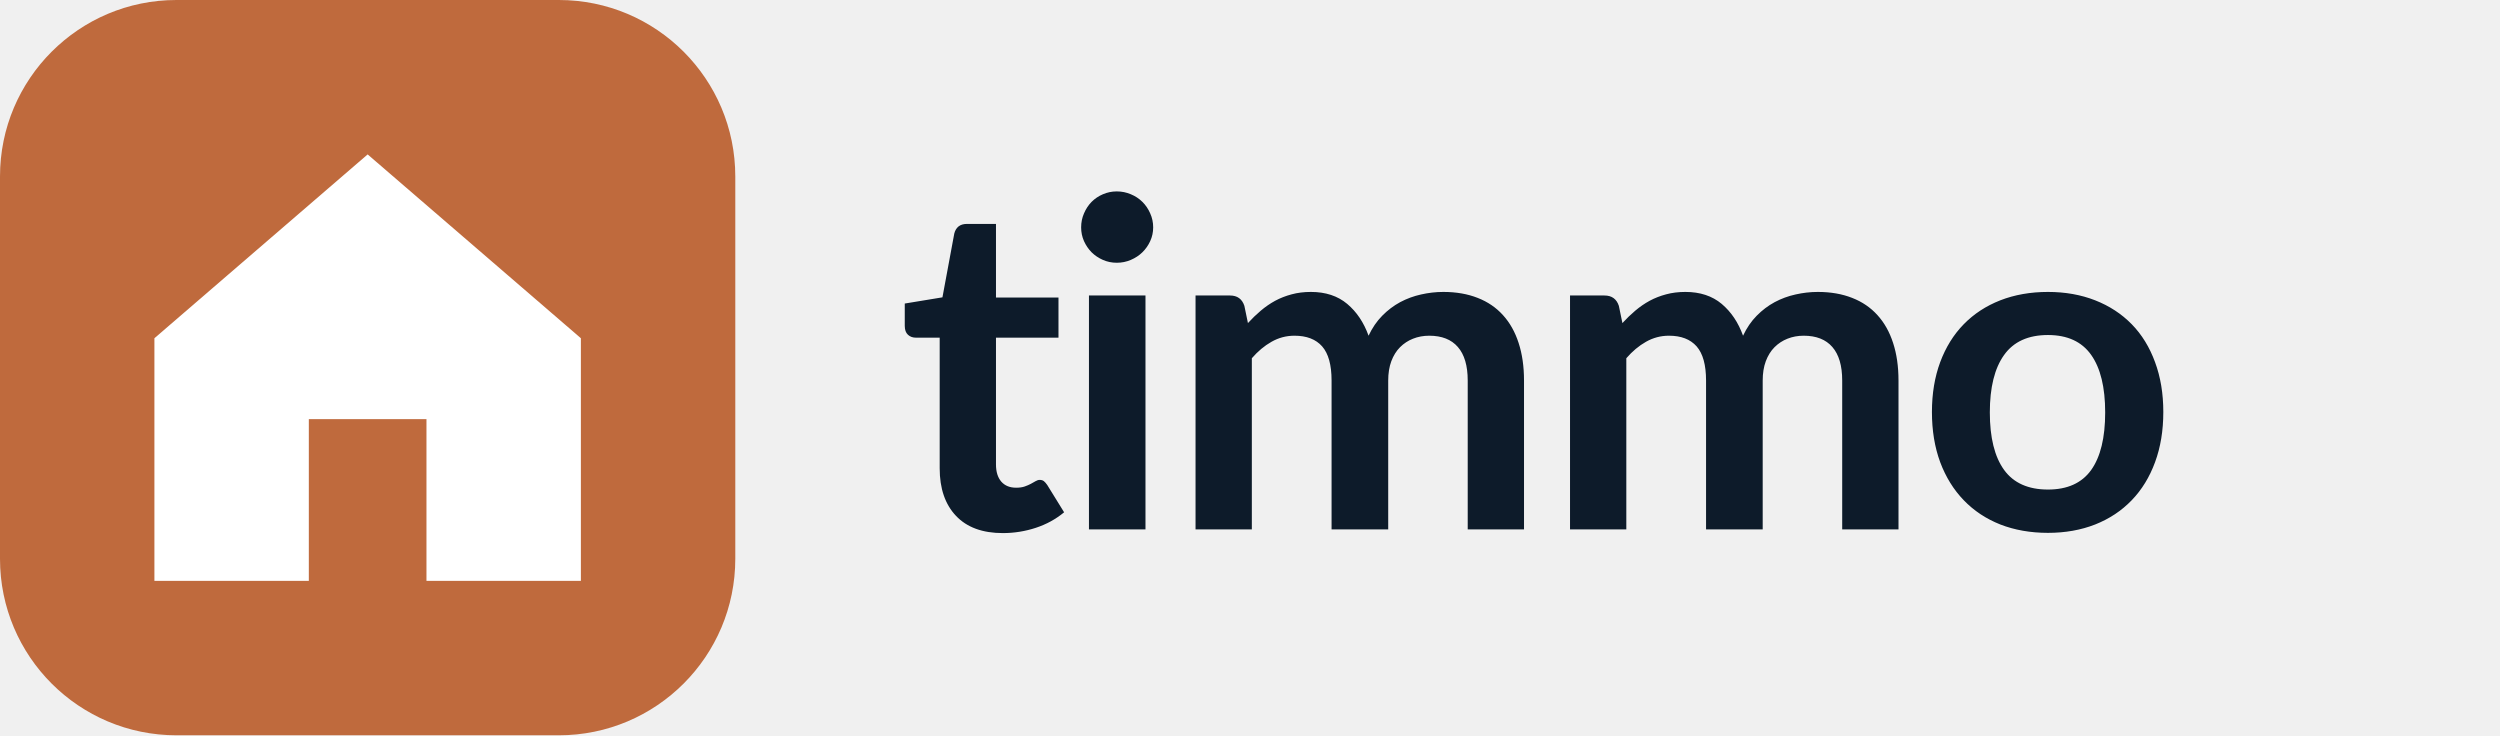
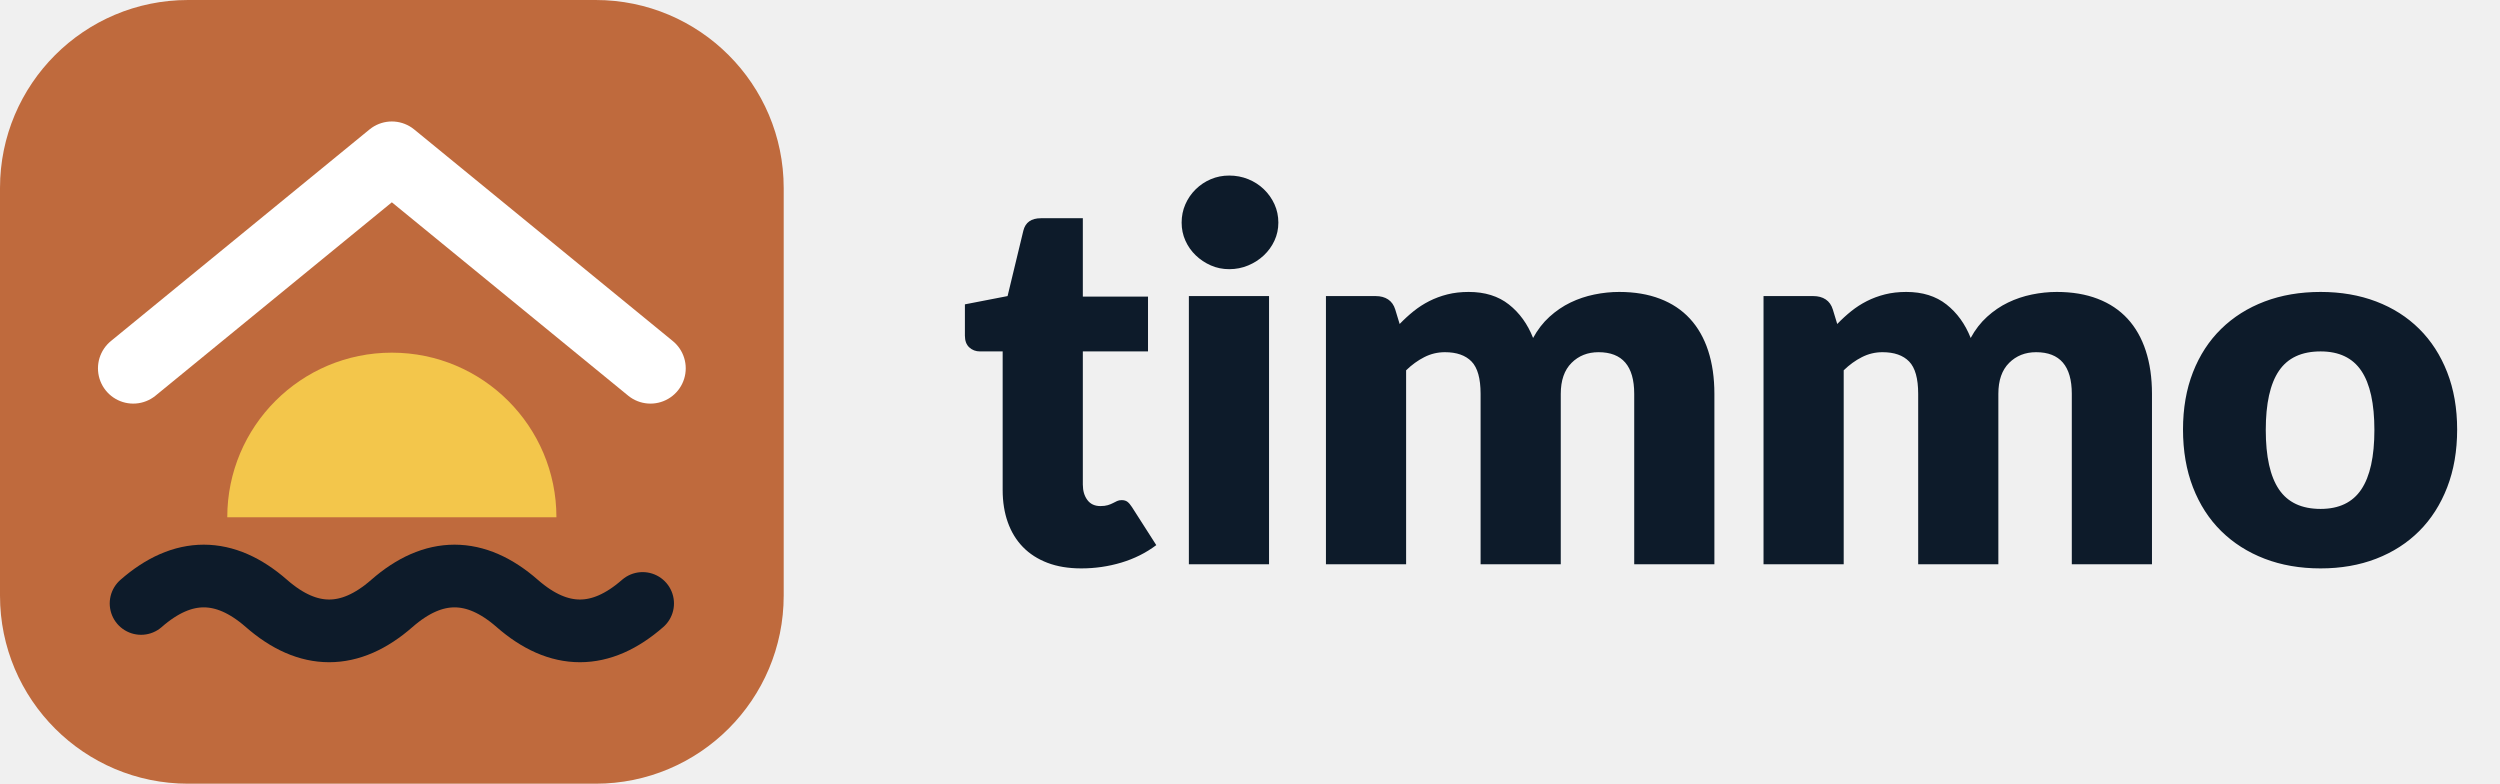
- <svg xmlns="http://www.w3.org/2000/svg" viewBox="0 0 340 100">
-   <rect x="0" y="0" width="100" height="100" rx="24" fill="#BF6A3D" />
-   <path d="M50 21 L79 46 L79 79 L58 79 L58 57 L42 57 L42 79 L21 79 L21 46 Z" fill="#FFFFFF" />
-   <text x="122" y="72" font-family="Lato, Arial, sans-serif" font-size="62" font-weight="700" letter-spacing="-1" fill="#0D1B2A">timmo</text>
+ <svg xmlns="http://www.w3.org/2000/svg" viewBox="0 0 319 100" role="img" aria-label="Timmo — Teranga Immobilière">
+   <g transform="translate(0 0) scale(1.0)">
+     <rect width="100" height="100" rx="24" fill="#BF6A3D" />
+     <path d="M29 66 A21 21 0 0 1 71 66 Z" fill="#F3C64B" />
+     <path d="M17 47 L50 20 L83 47" fill="none" stroke="#FFFFFF" stroke-width="9" stroke-linecap="round" stroke-linejoin="round" />
+     <path d="M18 77 Q26 70 34 77 T50 77 T66 77 T82 77" fill="none" stroke="#0D1B2A" stroke-width="8" stroke-linecap="round" />
+   </g>
+   <path d="M137.972 72.528Q135.53 72.528 133.666 71.819Q131.801 71.109 130.53 69.805Q129.26 68.502 128.6 66.654Q127.94 64.806 127.94 62.529V44.841H125.036Q124.244 44.841 123.683 44.329Q123.122 43.818 123.122 42.828V38.835L128.567 37.779L130.58 29.43Q130.976 27.846 132.824 27.846H138.17V37.845H146.486V44.841H138.17V61.836Q138.17 63.024 138.748 63.8Q139.325 64.575 140.414 64.575Q140.975 64.575 141.355 64.459Q141.734 64.344 142.014 64.195Q142.295 64.047 142.543 63.931Q142.79 63.816 143.12 63.816Q143.582 63.816 143.863 64.031Q144.143 64.245 144.44 64.707L147.542 69.558Q145.562 71.043 143.087 71.786Q140.612 72.528 137.972 72.528ZM161.93 37.779V72.0H151.7V37.779ZM163.118 28.407Q163.118 29.628 162.623 30.7Q162.128 31.773 161.27 32.581Q160.412 33.39 159.274 33.868Q158.135 34.347 156.848 34.347Q155.594 34.347 154.505 33.868Q153.416 33.39 152.575 32.581Q151.733 31.773 151.255 30.7Q150.776 29.628 150.776 28.407Q150.776 27.153 151.255 26.064Q151.733 24.975 152.575 24.15Q153.416 23.325 154.505 22.863Q155.594 22.401 156.848 22.401Q158.135 22.401 159.274 22.863Q160.412 23.325 161.27 24.15Q162.128 24.975 162.623 26.064Q163.118 27.153 163.118 28.407ZM169.19 72.0V37.779H175.526Q176.483 37.779 177.126 38.208Q177.77 38.637 178.034 39.495L178.595 41.343Q179.453 40.452 180.377 39.709Q181.301 38.967 182.373 38.422Q183.446 37.878 184.683 37.564Q185.921 37.251 187.406 37.251Q190.508 37.251 192.537 38.852Q194.567 40.452 195.623 43.125Q196.481 41.541 197.719 40.419Q198.956 39.297 200.392 38.604Q201.827 37.911 203.428 37.581Q205.028 37.251 206.612 37.251Q209.549 37.251 211.826 38.126Q214.103 39.0 215.637 40.666Q217.172 42.333 217.964 44.758Q218.756 47.184 218.756 50.253V72.0H208.526V50.253Q208.526 44.94 203.972 44.94Q201.893 44.94 200.524 46.309Q199.154 47.679 199.154 50.253V72.0H188.924V50.253Q188.924 47.316 187.769 46.128Q186.614 44.94 184.37 44.94Q182.984 44.94 181.746 45.567Q180.509 46.194 179.42 47.25V72.0ZM225.026 72.0V37.779H231.362Q232.319 37.779 232.962 38.208Q233.606 38.637 233.87 39.495L234.431 41.343Q235.289 40.452 236.213 39.709Q237.137 38.967 238.209 38.422Q239.282 37.878 240.519 37.564Q241.757 37.251 243.242 37.251Q246.344 37.251 248.373 38.852Q250.403 40.452 251.459 43.125Q252.317 41.541 253.554 40.419Q254.792 39.297 256.227 38.604Q257.663 37.911 259.263 37.581Q260.864 37.251 262.448 37.251Q265.385 37.251 267.662 38.126Q269.939 39.0 271.473 40.666Q273.008 42.333 273.8 44.758Q274.592 47.184 274.592 50.253V72.0H264.362V50.253Q264.362 44.94 259.808 44.94Q257.729 44.94 256.359 46.309Q254.99 47.679 254.99 50.253V72.0H244.76V50.253Q244.76 47.316 243.605 46.128Q242.45 44.94 240.206 44.94Q238.82 44.94 237.582 45.567Q236.345 46.194 235.256 47.25V72.0ZM296.108 37.251Q300.002 37.251 303.203 38.472Q306.404 39.693 308.697 41.97Q310.991 44.247 312.261 47.498Q313.532 50.748 313.532 54.807Q313.532 58.899 312.261 62.182Q310.991 65.466 308.697 67.76Q306.404 70.053 303.203 71.291Q300.002 72.528 296.108 72.528Q292.181 72.528 288.963 71.291Q285.746 70.053 283.419 67.76Q281.093 65.466 279.822 62.182Q278.552 58.899 278.552 54.807Q278.552 50.748 279.822 47.498Q281.093 44.247 283.419 41.97Q285.746 39.693 288.963 38.472Q292.181 37.251 296.108 37.251ZM296.108 64.938Q299.639 64.938 301.305 62.447Q302.972 59.955 302.972 54.873Q302.972 49.791 301.305 47.316Q299.639 44.841 296.108 44.841Q292.478 44.841 290.795 47.316Q289.112 49.791 289.112 54.873Q289.112 59.955 290.795 62.447Q292.478 64.938 296.108 64.938Z" fill="#0D1B2A" />
</svg>
